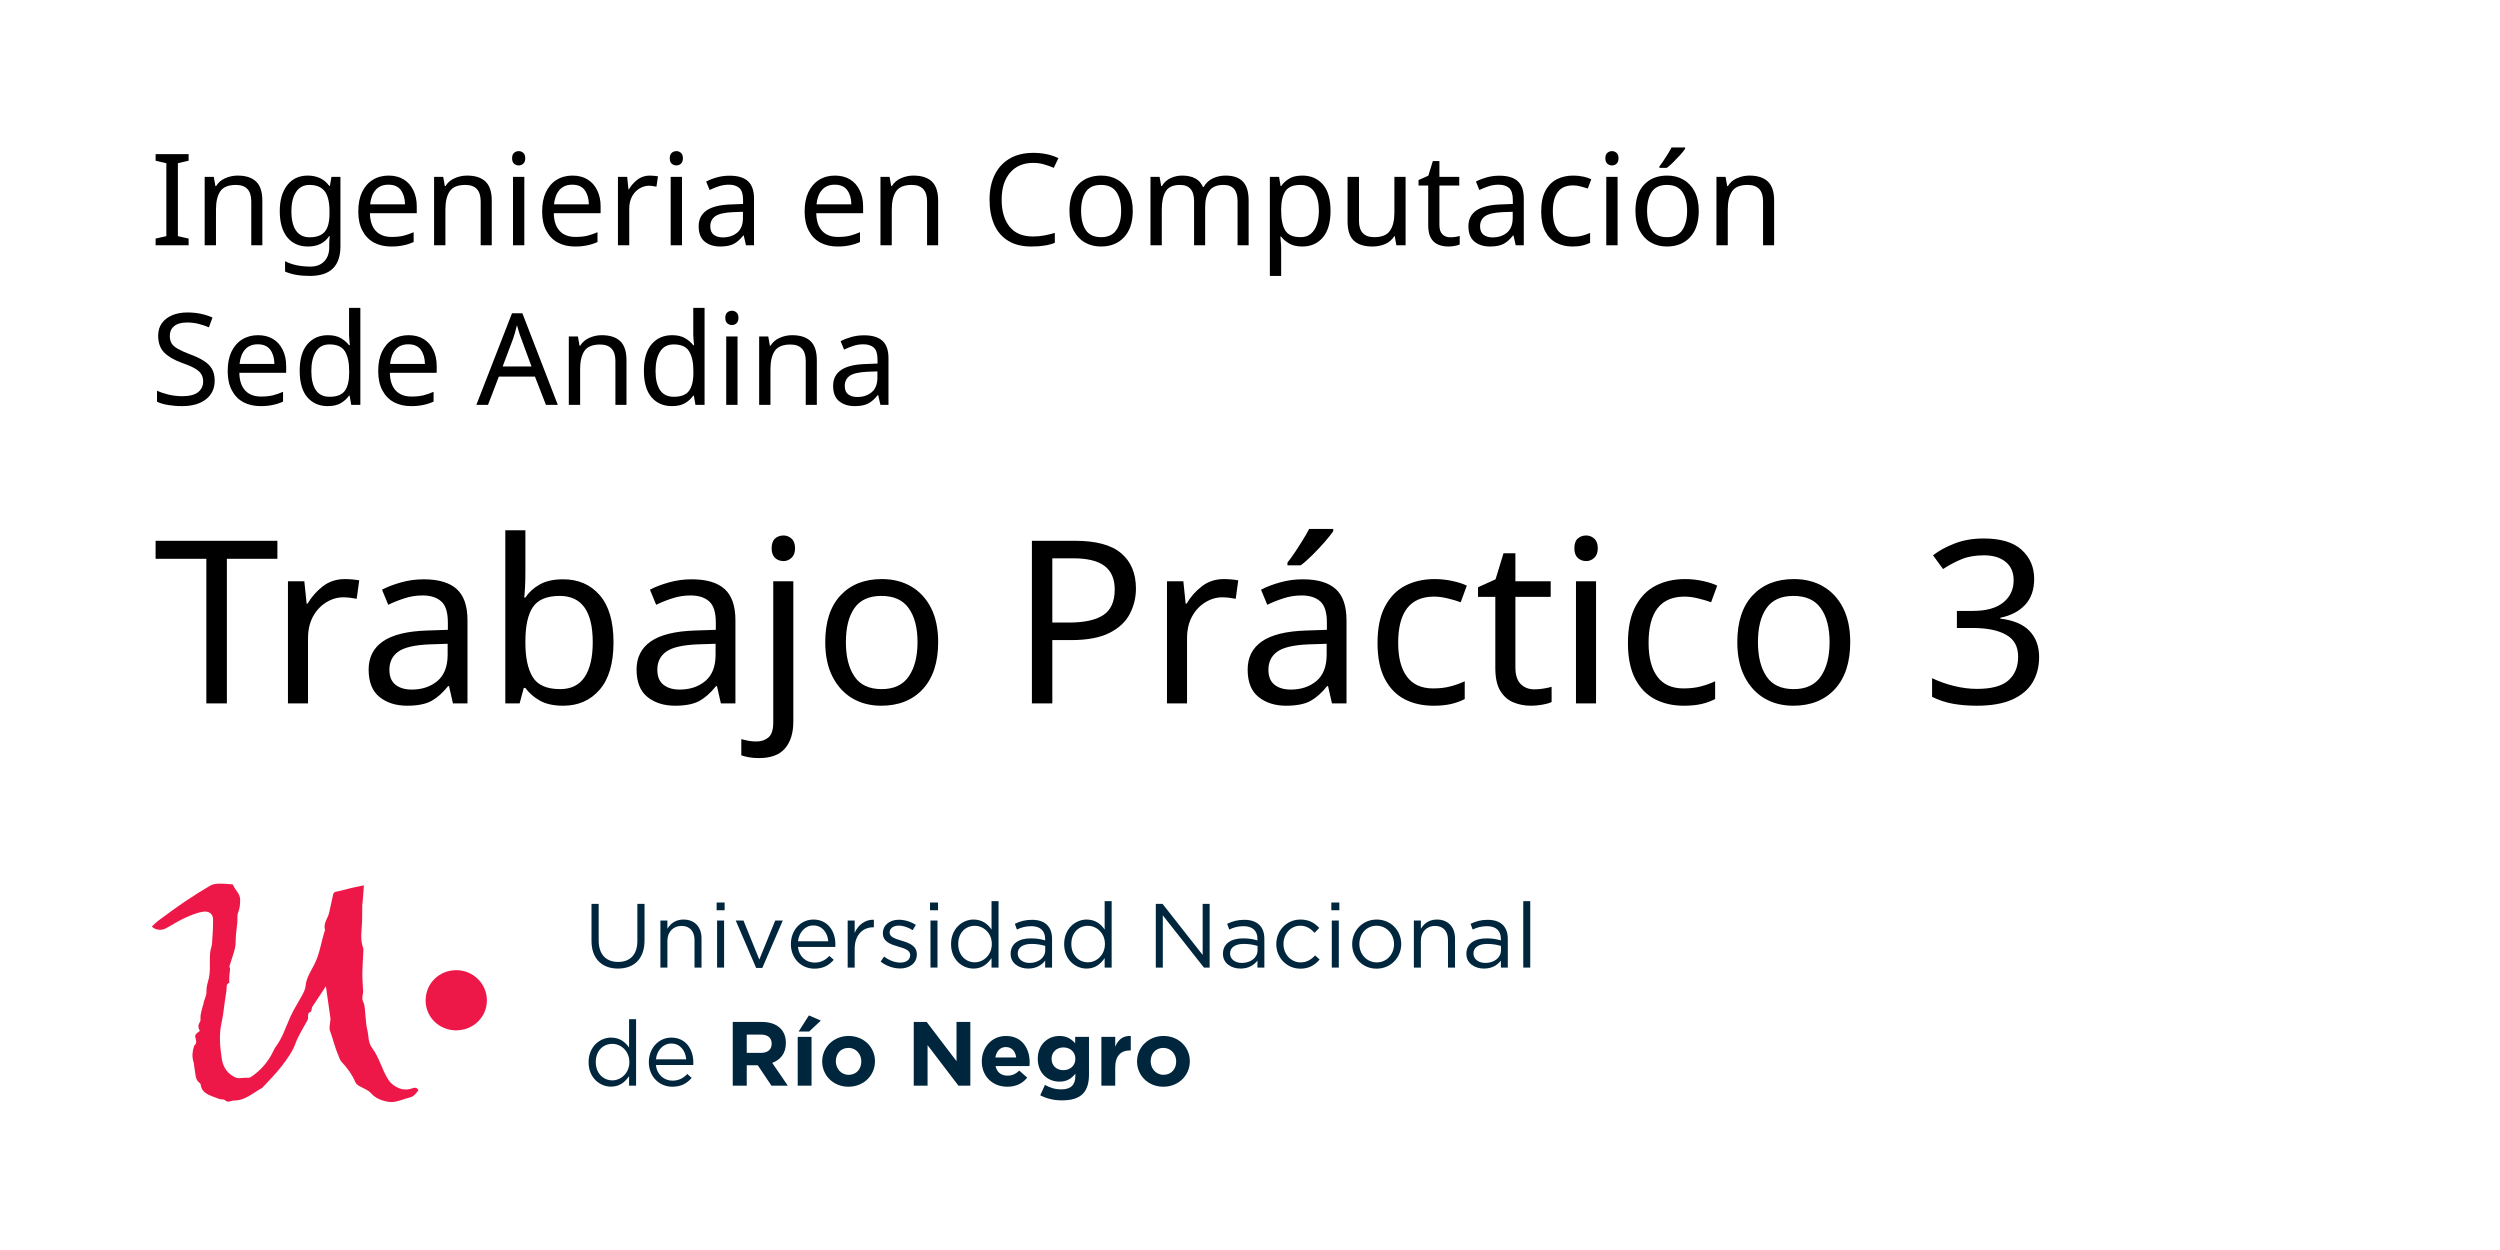
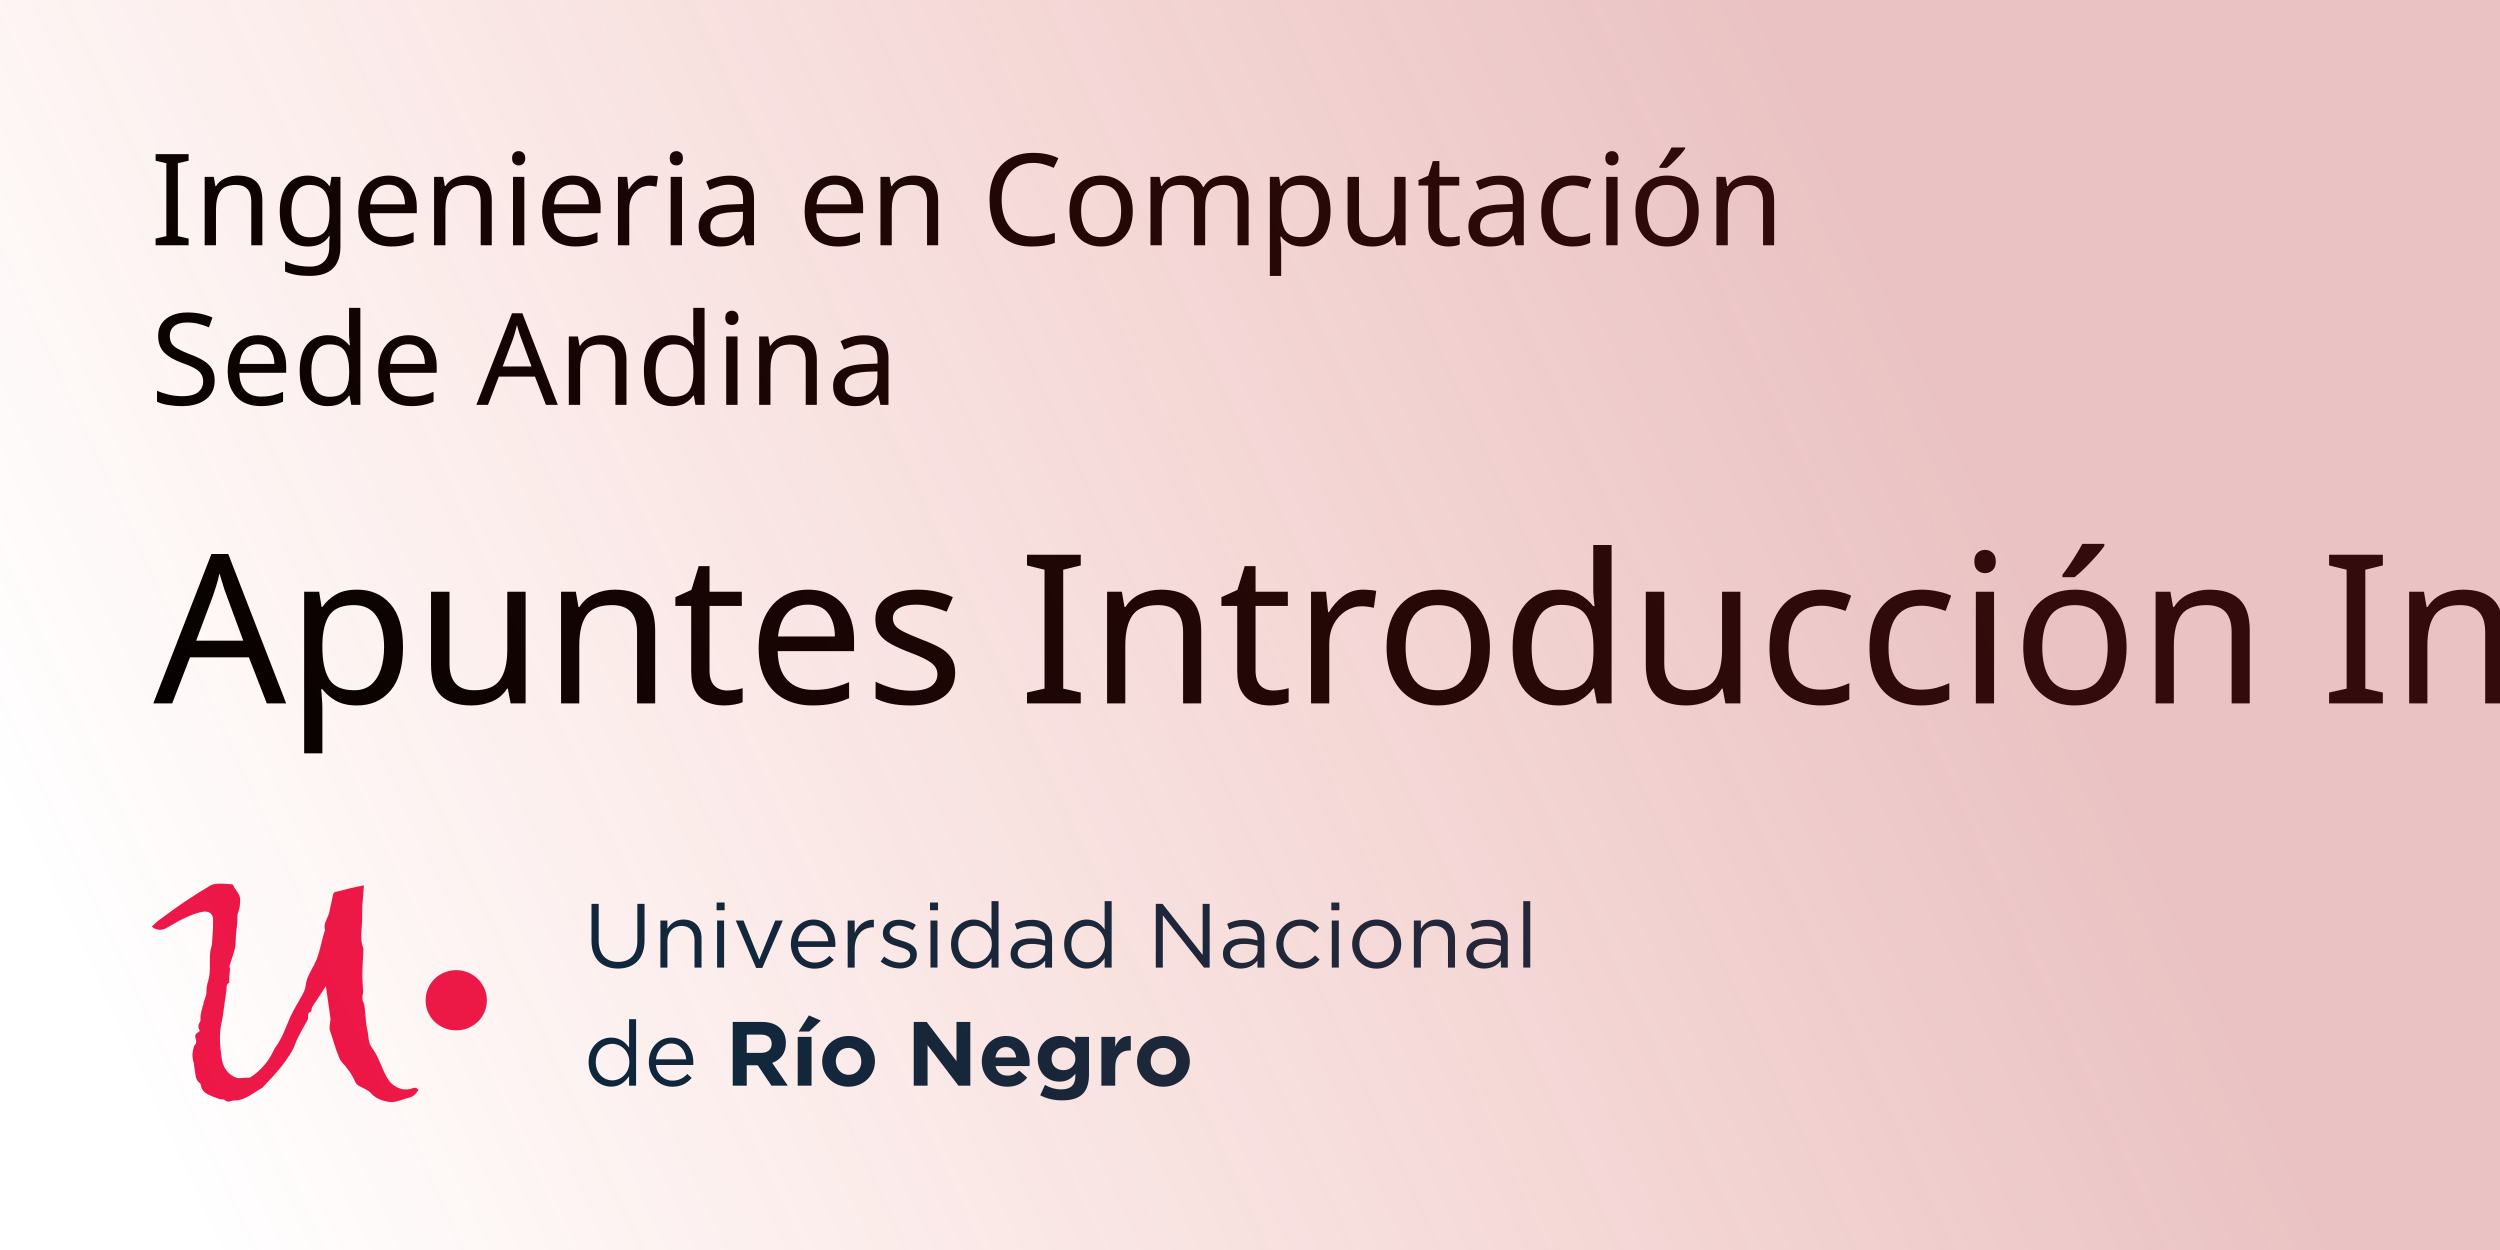
- <svg xmlns="http://www.w3.org/2000/svg" width="1280" height="640" viewBox="0 0 338.667 169.333" version="1.1" id="svg8">
-   <defs id="defs2" />
+ <svg xmlns="http://www.w3.org/2000/svg" xmlns:xlink="http://www.w3.org/1999/xlink" width="1280" height="640" viewBox="0 0 338.667 169.333" version="1.1" id="svg8">
+   <defs id="defs2">
+     <linearGradient id="linearGradient881">
+       <stop style="stop-color:#b4282a;stop-opacity:0.281" offset="0" id="stop877" />
+       <stop style="stop-color:#e12e14;stop-opacity:0" offset="1" id="stop879" />
+     </linearGradient>
+     <linearGradient xlink:href="#linearGradient881" id="linearGradient887" x1="257.443" y1="43.551" x2="20.626" y2="152.965" gradientUnits="userSpaceOnUse" />
+   </defs>
  <g id="layer1">
    <g id="g937" transform="matrix(1.198499,0,0,1.198499,20.573,118.9195)">
      <g enable-background="new    " id="g905">
        <path fill="#00263e" d="M 49.692,7.128 V 2.942 h 0.812 v 4.135 c 0,1.562 0.812,2.427 2.201,2.427 1.327,0 2.17,-0.802 2.17,-2.376 V 2.942 h 0.812 v 4.124 c 0,2.108 -1.203,3.188 -3.003,3.188 -1.778,0.001 -2.992,-1.089 -2.992,-3.126 z" id="path867" />
        <path fill="#00263e" d="m 57.479,4.824 h 0.792 V 5.75 c 0.36,-0.576 0.905,-1.038 1.82,-1.038 1.275,0 2.037,0.863 2.037,2.128 v 3.302 H 61.336 V 7.036 c 0,-0.987 -0.524,-1.604 -1.471,-1.604 -0.916,0 -1.594,0.668 -1.594,1.666 v 3.044 h -0.792 z" id="path869" />
        <path fill="#00263e" d="m 63.835,2.788 h 0.905 v 0.874 h -0.905 z m 0.052,2.036 h 0.792 v 5.317 h -0.792 z" id="path871" />
        <path fill="#00263e" d="m 65.995,4.824 h 0.874 l 1.79,4.412 1.8,-4.412 h 0.854 l -2.314,5.358 H 68.3 Z" id="path873" />
        <path fill="#00263e" d="m 73.03,7.807 c 0.113,1.121 0.936,1.77 1.872,1.77 0.74,0 1.234,-0.299 1.676,-0.751 l 0.494,0.442 c -0.535,0.606 -1.172,0.997 -2.19,0.997 -1.45,0 -2.654,-1.121 -2.654,-2.776 0,-1.543 1.07,-2.776 2.551,-2.776 1.573,0 2.479,1.254 2.479,2.817 0,0.072 0,0.154 -0.01,0.277 z M 76.455,7.169 C 76.373,6.213 75.797,5.38 74.758,5.38 c -0.905,0 -1.615,0.761 -1.728,1.789 z" id="path875" />
        <path fill="#00263e" d="m 78.646,4.824 h 0.792 v 1.389 c 0.391,-0.885 1.162,-1.512 2.17,-1.48 v 0.854 h -0.062 c -1.162,0 -2.107,0.833 -2.107,2.438 v 2.118 H 78.647 V 4.824 Z" id="path877" />
        <path fill="#00263e" d="m 82.371,9.463 0.4,-0.565 c 0.576,0.442 1.215,0.679 1.842,0.679 0.647,0 1.1,-0.319 1.1,-0.844 V 8.712 c 0,-0.524 -0.627,-0.74 -1.326,-0.936 C 83.565,7.529 82.628,7.261 82.628,6.274 v -0.02 c 0,-0.915 0.761,-1.521 1.81,-1.521 0.658,0 1.369,0.226 1.914,0.586 l -0.36,0.597 C 85.498,5.596 84.941,5.4 84.417,5.4 c -0.628,0 -1.029,0.329 -1.029,0.771 v 0.021 c 0,0.504 0.658,0.699 1.368,0.915 0.823,0.247 1.708,0.565 1.708,1.522 V 8.65 c 0,1.008 -0.834,1.594 -1.893,1.594 -0.771,0 -1.594,-0.298 -2.2,-0.781 z" id="path879" />
        <path fill="#00263e" d="m 87.955,2.788 h 0.906 v 0.874 h -0.906 z m 0.052,2.036 h 0.791 v 5.317 h -0.791 z" id="path881" />
        <path fill="#00263e" d="m 90.332,7.498 v -0.02 c 0,-1.728 1.265,-2.766 2.54,-2.766 0.987,0 1.625,0.524 2.036,1.131 V 2.634 H 95.7 v 7.508 h -0.792 v -1.07 c -0.441,0.638 -1.049,1.183 -2.036,1.183 -1.276,0 -2.54,-1.008 -2.54,-2.757 z m 4.607,-0.01 v -0.02 c 0,-1.224 -0.936,-2.047 -1.924,-2.047 -1.027,0 -1.871,0.761 -1.871,2.047 v 0.021 c 0,1.265 0.854,2.057 1.871,2.057 0.988,-10e-4 1.924,-0.834 1.924,-2.058 z" id="path883" />
        <path fill="#00263e" d="M 97.068,8.599 V 8.578 c 0,-1.142 0.926,-1.738 2.273,-1.738 0.689,0 1.142,0.093 1.625,0.227 V 6.902 c 0,-0.946 -0.576,-1.44 -1.574,-1.44 -0.627,0 -1.121,0.145 -1.614,0.381 L 97.542,5.195 c 0.586,-0.277 1.151,-0.452 1.934,-0.452 0.751,0 1.327,0.195 1.718,0.586 0.369,0.37 0.555,0.896 0.555,1.563 v 3.25 h -0.781 V 9.35 c -0.371,0.483 -0.977,0.905 -1.913,0.905 -0.999,0 -1.987,-0.556 -1.987,-1.656 z m 3.908,-0.411 V 7.694 c -0.4,-0.113 -0.895,-0.227 -1.553,-0.227 -0.987,0 -1.553,0.422 -1.553,1.069 v 0.021 c 0,0.669 0.627,1.06 1.337,1.06 0.978,0 1.769,-0.576 1.769,-1.429 z" id="path885" />
        <path fill="#00263e" d="m 103.117,7.498 v -0.02 c 0,-1.728 1.265,-2.766 2.54,-2.766 0.987,0 1.625,0.524 2.036,1.131 V 2.634 h 0.792 v 7.508 h -0.792 v -1.07 c -0.441,0.638 -1.049,1.183 -2.036,1.183 -1.276,0 -2.54,-1.008 -2.54,-2.757 z m 4.607,-0.01 v -0.02 c 0,-1.224 -0.936,-2.047 -1.924,-2.047 -1.027,0 -1.871,0.761 -1.871,2.047 v 0.021 c 0,1.265 0.854,2.057 1.871,2.057 0.989,-10e-4 1.924,-0.834 1.924,-2.058 z" id="path887" />
        <path fill="#00263e" d="m 113.474,2.942 h 0.762 l 4.535,5.77 v -5.77 h 0.791 v 7.199 h -0.647 l -4.648,-5.903 v 5.903 h -0.792 V 2.942 Z" id="path889" />
        <path fill="#00263e" d="M 121.066,8.599 V 8.578 c 0,-1.142 0.926,-1.738 2.272,-1.738 0.688,0 1.142,0.093 1.625,0.227 V 6.902 c 0,-0.946 -0.576,-1.44 -1.573,-1.44 -0.628,0 -1.121,0.145 -1.615,0.381 l -0.236,-0.648 c 0.586,-0.277 1.152,-0.452 1.934,-0.452 0.75,0 1.326,0.195 1.717,0.586 0.371,0.37 0.556,0.896 0.556,1.563 v 3.25 h -0.781 V 9.35 c -0.37,0.483 -0.978,0.905 -1.913,0.905 -1,0 -1.986,-0.556 -1.986,-1.656 z m 3.908,-0.411 V 7.694 c -0.402,-0.113 -0.896,-0.227 -1.554,-0.227 -0.987,0 -1.553,0.422 -1.553,1.069 v 0.021 c 0,0.669 0.628,1.06 1.337,1.06 0.977,0 1.77,-0.576 1.77,-1.429 z" id="path891" />
        <path fill="#00263e" d="M 127.093,7.509 V 7.488 c 0,-1.512 1.162,-2.776 2.725,-2.776 1.008,0 1.625,0.411 2.129,0.945 l -0.523,0.556 c -0.422,-0.442 -0.885,-0.802 -1.615,-0.802 -1.08,0 -1.902,0.904 -1.902,2.057 v 0.021 c 0,1.151 0.843,2.067 1.953,2.067 0.689,0 1.203,-0.34 1.625,-0.792 l 0.504,0.473 c -0.534,0.607 -1.172,1.028 -2.17,1.028 -1.564,0 -2.726,-1.265 -2.726,-2.756 z" id="path893" />
        <path fill="#00263e" d="m 133.316,2.788 h 0.904 v 0.874 h -0.904 z m 0.051,2.036 h 0.793 v 5.317 h -0.793 z" id="path895" />
        <path fill="#00263e" d="M 135.671,7.509 V 7.488 c 0,-1.512 1.162,-2.776 2.776,-2.776 1.604,0 2.767,1.254 2.767,2.756 v 0.021 c 0,1.512 -1.183,2.776 -2.787,2.776 -1.594,0 -2.756,-1.254 -2.756,-2.756 z m 4.731,0 V 7.488 c 0,-1.142 -0.854,-2.077 -1.975,-2.077 -1.152,0 -1.943,0.936 -1.943,2.057 v 0.021 c 0,1.142 0.843,2.067 1.964,2.067 1.151,0 1.954,-0.937 1.954,-2.047 z" id="path897" />
        <path fill="#00263e" d="m 142.645,4.824 h 0.792 V 5.75 c 0.359,-0.576 0.905,-1.038 1.82,-1.038 1.275,0 2.037,0.863 2.037,2.128 v 3.302 h -0.793 V 7.036 c 0,-0.987 -0.523,-1.604 -1.471,-1.604 -0.915,0 -1.594,0.668 -1.594,1.666 v 3.044 h -0.792 V 4.824 Z" id="path899" />
        <path fill="#00263e" d="M 148.58,8.599 V 8.578 c 0,-1.142 0.926,-1.738 2.273,-1.738 0.689,0 1.142,0.093 1.625,0.227 V 6.902 c 0,-0.946 -0.576,-1.44 -1.574,-1.44 -0.627,0 -1.121,0.145 -1.614,0.381 l -0.236,-0.648 c 0.586,-0.277 1.151,-0.452 1.934,-0.452 0.751,0 1.327,0.195 1.718,0.586 0.369,0.37 0.555,0.896 0.555,1.563 v 3.25 H 152.48 V 9.35 c -0.371,0.483 -0.977,0.905 -1.913,0.905 -0.999,0 -1.987,-0.556 -1.987,-1.656 z m 3.908,-0.411 V 7.694 c -0.4,-0.113 -0.895,-0.227 -1.553,-0.227 -0.987,0 -1.553,0.422 -1.553,1.069 v 0.021 c 0,0.669 0.627,1.06 1.337,1.06 0.978,0 1.769,-0.576 1.769,-1.429 z" id="path901" />
        <path fill="#00263e" d="m 155.009,2.634 h 0.791 v 7.508 h -0.791 z" id="path903" />
      </g>
      <g enable-background="new    " id="g911">
        <path fill="#00263e" d="m 49.363,20.843 v -0.021 c 0,-1.728 1.265,-2.766 2.54,-2.766 0.987,0 1.625,0.524 2.036,1.131 v -3.209 h 0.792 v 7.508 h -0.792 v -1.069 c -0.442,0.638 -1.049,1.183 -2.036,1.183 -1.275,0 -2.54,-1.008 -2.54,-2.757 z m 4.608,-0.01 v -0.021 c 0,-1.224 -0.936,-2.047 -1.923,-2.047 -1.028,0 -1.872,0.761 -1.872,2.047 v 0.021 c 0,1.265 0.854,2.057 1.872,2.057 0.987,0 1.923,-0.833 1.923,-2.057 z" id="path907" />
        <path fill="#00263e" d="m 56.974,21.151 c 0.113,1.121 0.936,1.77 1.872,1.77 0.74,0 1.234,-0.299 1.676,-0.751 l 0.494,0.442 c -0.535,0.606 -1.172,0.997 -2.191,0.997 -1.45,0 -2.653,-1.121 -2.653,-2.776 0,-1.543 1.07,-2.776 2.551,-2.776 1.573,0 2.479,1.254 2.479,2.817 0,0.072 0,0.154 -0.01,0.277 z m 3.425,-0.637 c -0.082,-0.956 -0.658,-1.789 -1.697,-1.789 -0.905,0 -1.615,0.761 -1.728,1.789 z" id="path909" />
      </g>
      <g enable-background="new    " id="g929">
        <path fill="#00263e" d="m 65.656,16.287 h 3.291 c 0.916,0 1.615,0.247 2.098,0.73 0.411,0.411 0.617,0.956 0.617,1.646 v 0.021 c 0,1.162 -0.627,1.893 -1.543,2.231 l 1.759,2.571 H 70.027 L 68.484,21.182 H 68.463 67.24 v 2.304 h -1.584 z m 3.188,3.497 c 0.781,0 1.213,-0.401 1.213,-1.019 v -0.021 c 0,-0.688 -0.463,-1.028 -1.245,-1.028 H 67.24 v 2.067 h 1.604 z" id="path913" />
        <path fill="#00263e" d="m 73,17.974 h 1.563 v 5.513 H 73 Z m 1.265,-2.427 1.348,0.586 -1.316,1.234 h -1.193 z" id="path915" />
        <path fill="#00263e" d="M 75.767,20.761 V 20.74 c 0,-1.584 1.275,-2.869 2.993,-2.869 1.697,0 2.972,1.255 2.972,2.849 v 0.021 c 0,1.584 -1.275,2.869 -2.993,2.869 -1.697,-10e-4 -2.972,-1.255 -2.972,-2.849 z m 4.422,0 V 20.74 c 0,-0.812 -0.586,-1.521 -1.45,-1.521 -0.895,0 -1.43,0.679 -1.43,1.501 v 0.021 c 0,0.812 0.586,1.522 1.45,1.522 0.895,0 1.43,-0.679 1.43,-1.502 z" id="path917" />
        <path fill="#00263e" d="m 86.115,16.287 h 1.46 l 3.374,4.433 v -4.433 h 1.562 v 7.199 H 91.163 L 87.677,18.91 v 4.576 h -1.562 z" id="path919" />
        <path fill="#00263e" d="M 93.808,20.761 V 20.74 c 0,-1.573 1.121,-2.869 2.725,-2.869 1.842,0 2.686,1.43 2.686,2.993 0,0.123 -0.012,0.257 -0.021,0.411 h -3.836 c 0.154,0.709 0.648,1.08 1.348,1.08 0.523,0 0.895,-0.165 1.336,-0.566 l 0.896,0.792 c -0.524,0.648 -1.255,1.028 -2.253,1.028 -1.657,0 -2.881,-1.162 -2.881,-2.848 z m 3.887,-0.463 c -0.092,-0.699 -0.504,-1.172 -1.162,-1.172 -0.658,0 -1.068,0.463 -1.192,1.172 z" id="path921" />
        <path fill="#00263e" d="m 100.412,24.576 0.535,-1.172 c 0.576,0.318 1.121,0.504 1.861,0.504 1.07,0 1.574,-0.515 1.574,-1.502 v -0.268 c -0.463,0.566 -0.967,0.896 -1.801,0.896 -1.285,0 -2.447,-0.926 -2.447,-2.571 v -0.021 c 0,-1.646 1.183,-2.571 2.447,-2.571 0.854,0 1.357,0.36 1.779,0.822 v -0.72 h 1.563 v 4.269 c 0,0.977 -0.237,1.707 -0.699,2.17 -0.524,0.524 -1.306,0.74 -2.376,0.74 -0.903,0 -1.737,-0.206 -2.436,-0.576 z m 3.97,-4.113 v -0.021 c 0,-0.751 -0.576,-1.275 -1.348,-1.275 -0.762,0 -1.338,0.524 -1.338,1.275 v 0.021 c 0,0.771 0.566,1.275 1.338,1.275 0.772,0 1.348,-0.524 1.348,-1.275 z" id="path923" />
        <path fill="#00263e" d="m 107.324,17.974 h 1.563 v 1.111 c 0.319,-0.751 0.823,-1.255 1.759,-1.214 v 1.635 h -0.082 c -1.039,0 -1.677,0.617 -1.677,1.944 v 2.036 h -1.563 z" id="path925" />
        <path fill="#00263e" d="M 111.356,20.761 V 20.74 c 0,-1.584 1.274,-2.869 2.993,-2.869 1.696,0 2.972,1.255 2.972,2.849 v 0.021 c 0,1.584 -1.275,2.869 -2.993,2.869 -1.698,-10e-4 -2.972,-1.255 -2.972,-2.849 z m 4.423,0 V 20.74 c 0,-0.812 -0.587,-1.521 -1.451,-1.521 -0.895,0 -1.43,0.679 -1.43,1.501 v 0.021 c 0,0.812 0.587,1.522 1.451,1.522 0.895,0 1.43,-0.679 1.43,-1.502 z" id="path927" />
      </g>
      <g id="g935">
        <path fill="#ed1748" d="M 5.424,17.298 C 5.232,16.966 5.188,16.659 5.431,16.296 5.559,16.108 5.461,15.774 5.507,15.514 5.569,15.151 5.674,14.792 5.766,14.434 5.78,14.386 5.827,14.348 5.827,14.302 5.854,13.796 6.2,13.377 6.171,12.841 6.15,12.452 6.251,12.043 6.363,11.663 6.682,10.59 6.484,9.488 6.596,8.404 6.631,8.062 6.777,7.731 6.803,7.39 6.865,6.483 6.932,5.578 6.915,4.669 6.906,4.038 6.41,3.729 5.79,3.827 5.017,3.951 4.33,4.259 3.618,4.583 2.888,4.918 2.243,5.365 1.542,5.728 1.037,5.992 0.337,5.878 0,5.499 0.247,5.275 0.479,5.025 0.745,4.828 1.741,4.096 2.733,3.358 3.758,2.665 4.69,2.034 5.646,1.437 6.616,0.867 6.873,0.721 7.208,0.673 7.512,0.661 7.991,0.64 8.475,0.691 8.956,0.721 9.036,0.725 9.165,0.751 9.184,0.8 9.398,1.388 9.992,1.78 9.98,2.492 9.974,2.994 9.94,3.448 9.749,3.927 9.613,4.255 9.693,4.667 9.66,5.038 9.613,5.532 9.54,6.022 9.497,6.515 9.457,6.982 9.504,7.469 9.399,7.923 9.237,8.62 8.974,9.293 8.77,9.983 c -0.025,0.09 0.076,0.213 0.068,0.317 -0.017,0.289 -0.062,0.58 -0.086,0.871 -0.015,0.211 -0.004,0.422 -0.004,0.695 -0.412,0.119 -0.263,0.555 -0.32,0.903 -0.064,0.368 -0.115,0.742 -0.171,1.114 -0.123,0.832 -0.193,1.678 -0.383,2.502 -0.307,1.367 -0.17,2.732 0.03,4.078 0.143,0.955 0.677,1.752 1.627,2.131 0.242,0.098 0.56,0.014 0.845,0.01 0.203,-0.002 0.408,0 0.612,-0.016 0.076,-0.006 0.158,-0.043 0.224,-0.086 1.096,-0.748 1.94,-1.703 2.508,-2.904 0.077,-0.164 0.158,-0.334 0.264,-0.479 0.769,-1.023 1.144,-2.232 1.653,-3.377 0.396,-0.893 0.949,-1.715 1.404,-2.579 0.155,-0.295 0.305,-0.622 0.334,-0.946 0.082,-0.912 0.588,-1.648 0.979,-2.414 0.64,-1.244 0.784,-2.621 1.219,-3.917 C 19.339,5.132 19.908,4.57 20.047,3.903 20.191,3.231 20.349,2.56 20.487,1.886 20.539,1.642 20.68,1.589 20.914,1.547 21.466,1.442 22.012,1.27 22.56,1.141 22.994,1.039 23.432,0.958 23.969,0.847 23.916,1.52 23.872,2.131 23.824,2.744 23.813,2.864 23.782,2.98 23.781,3.099 23.772,3.68 23.779,4.257 23.765,4.833 c -0.021,1.031 -0.272,2.065 0.115,3.081 0.05,0.133 0.028,0.29 0.021,0.432 -0.033,0.793 -0.102,1.589 -0.11,2.384 -0.01,0.667 0.051,1.332 0.081,1.999 0,0.035 0.015,0.071 0.012,0.107 -0.024,0.402 -0.204,0.764 0.015,1.211 0.199,0.4 0.169,0.918 0.229,1.387 0.071,0.564 0.07,1.146 0.21,1.693 0.182,0.701 0.074,1.465 0.558,2.104 0.829,1.102 1.107,2.488 1.86,3.629 0.158,0.24 0.386,0.455 0.627,0.619 0.604,0.408 1.262,0.576 1.993,0.33 0.254,-0.086 0.55,-0.186 0.752,0.186 -0.253,0.34 -0.477,0.707 -0.969,0.826 -0.598,0.145 -1.172,0.408 -1.774,0.5 -0.406,0.062 -0.864,-0.021 -1.268,-0.148 -0.509,-0.154 -0.967,-0.393 -1.355,-0.838 -0.35,-0.396 -0.943,-0.572 -1.417,-0.861 -0.139,-0.09 -0.273,-0.221 -0.336,-0.359 -0.375,-0.906 -0.952,-1.652 -1.606,-2.365 -0.13,-0.143 -0.187,-0.348 -0.273,-0.527 -0.019,-0.029 -0.015,-0.068 -0.025,-0.102 -0.414,-0.918 -0.628,-1.906 -0.976,-2.852 -0.12,-0.324 0.019,-0.744 0.038,-1.117 0.005,-0.078 0.037,-0.16 0.022,-0.234 -0.165,-1.195 -0.337,-2.389 -0.505,-3.584 -0.007,-0.045 -0.012,-0.09 -0.012,-0.09 -0.507,0.763 -1.027,1.542 -1.534,2.33 -0.062,0.101 -0.062,0.229 -0.09,0.347 -0.021,0.078 -0.039,0.211 -0.087,0.224 -0.368,0.099 -0.298,0.381 -0.303,0.642 -0.002,0.102 -0.021,0.221 -0.071,0.309 -0.26,0.478 -0.543,0.943 -0.794,1.421 -0.193,0.362 -0.391,0.729 -0.527,1.112 -0.355,1.002 -0.977,1.851 -1.606,2.672 -0.649,0.843 -1.417,1.597 -2.133,2.386 -0.018,0.019 -0.031,0.039 -0.053,0.051 -1.032,0.547 -1.906,1.438 -3.188,1.431 -0.131,0 -0.266,0.032 -0.388,0.078 C 8.641,25.35 8.439,25.298 8.238,25.111 8.164,25.046 8.016,25.051 7.903,25.035 7.821,25.021 7.732,25.033 7.656,25.005 7.226,24.845 6.786,24.701 6.375,24.499 5.964,24.298 5.64,23.99 5.546,23.507 5.525,23.403 5.505,23.259 5.432,23.21 4.863,22.816 4.956,22.177 4.834,21.626 4.774,21.355 4.789,21.064 4.705,20.8 4.517,20.208 4.571,19.636 4.759,19.056 c 0.016,-0.03 0.015,-0.079 0.035,-0.1 0.361,-0.302 0.188,-0.642 0.104,-0.99 -0.021,-0.092 0.025,-0.229 0.094,-0.304 0.11,-0.135 0.261,-0.224 0.432,-0.364 z" id="path931" />
        <path fill="#ed1748" d="m 34.384,17.236 c -1.921,0 -3.448,-1.508 -3.442,-3.391 0.005,-1.913 1.536,-3.415 3.476,-3.41 1.896,0.003 3.445,1.529 3.45,3.405 0.005,1.894 -1.536,3.396 -3.484,3.396 z" id="path933" />
      </g>
    </g>
    <text xml:space="preserve" style="font-size:17.296px;line-height:1.25;font-family:'D-DIN Condensed';-inkscape-font-specification:'D-DIN Condensed, Normal';letter-spacing:0px;word-spacing:0px;stroke-width:0.432" x="20.394" y="33.225" id="text984">
      <tspan id="tspan982" x="20.394" y="33.225" style="stroke-width:0.432">Ingenieria en Computación</tspan>
      <tspan x="20.394" y="54.845" style="stroke-width:0.432" id="tspan986">Sede Andina</tspan>
    </text>
-     <text xml:space="preserve" style="font-size:30.865px;line-height:1.25;font-family:'D-DIN Condensed';-inkscape-font-specification:'D-DIN Condensed, Normal';letter-spacing:0px;word-spacing:0px;stroke-width:0.772" x="20.766" y="95.287" id="text990">
-       <tspan id="tspan988" x="20.766" y="95.287" style="stroke-width:0.772">Trabajo Práctico 3</tspan>
+     <text xml:space="preserve" style="font-size:30.865px;line-height:1.25;font-family:'D-DIN Condensed';-inkscape-font-specification:'D-DIN Condensed, Normal';letter-spacing:0px;word-spacing:0px;stroke-width:0.772;" x="20.766" y="95.287" id="text990">
+       <tspan id="tspan988" x="20.766" y="95.287" style="font-style:normal;font-variant:normal;font-weight:normal;font-stretch:normal;font-size:28.222px;font-family:'D-DIN Condensed';-inkscape-font-specification:'D-DIN Condensed, Normal';font-variant-ligatures:normal;font-variant-caps:normal;font-variant-numeric:normal;font-variant-east-asian:normal;stroke-width:0.772">Apuntes Introducción IngCom</tspan>
    </text>
+     <rect style="fill:url(#linearGradient887);fill-opacity:1;stroke:none;stroke-width:1.065;stroke-miterlimit:1.7" id="rect875" width="338.667" height="169.333" x="0" y="0" ry="0" />
  </g>
</svg>
